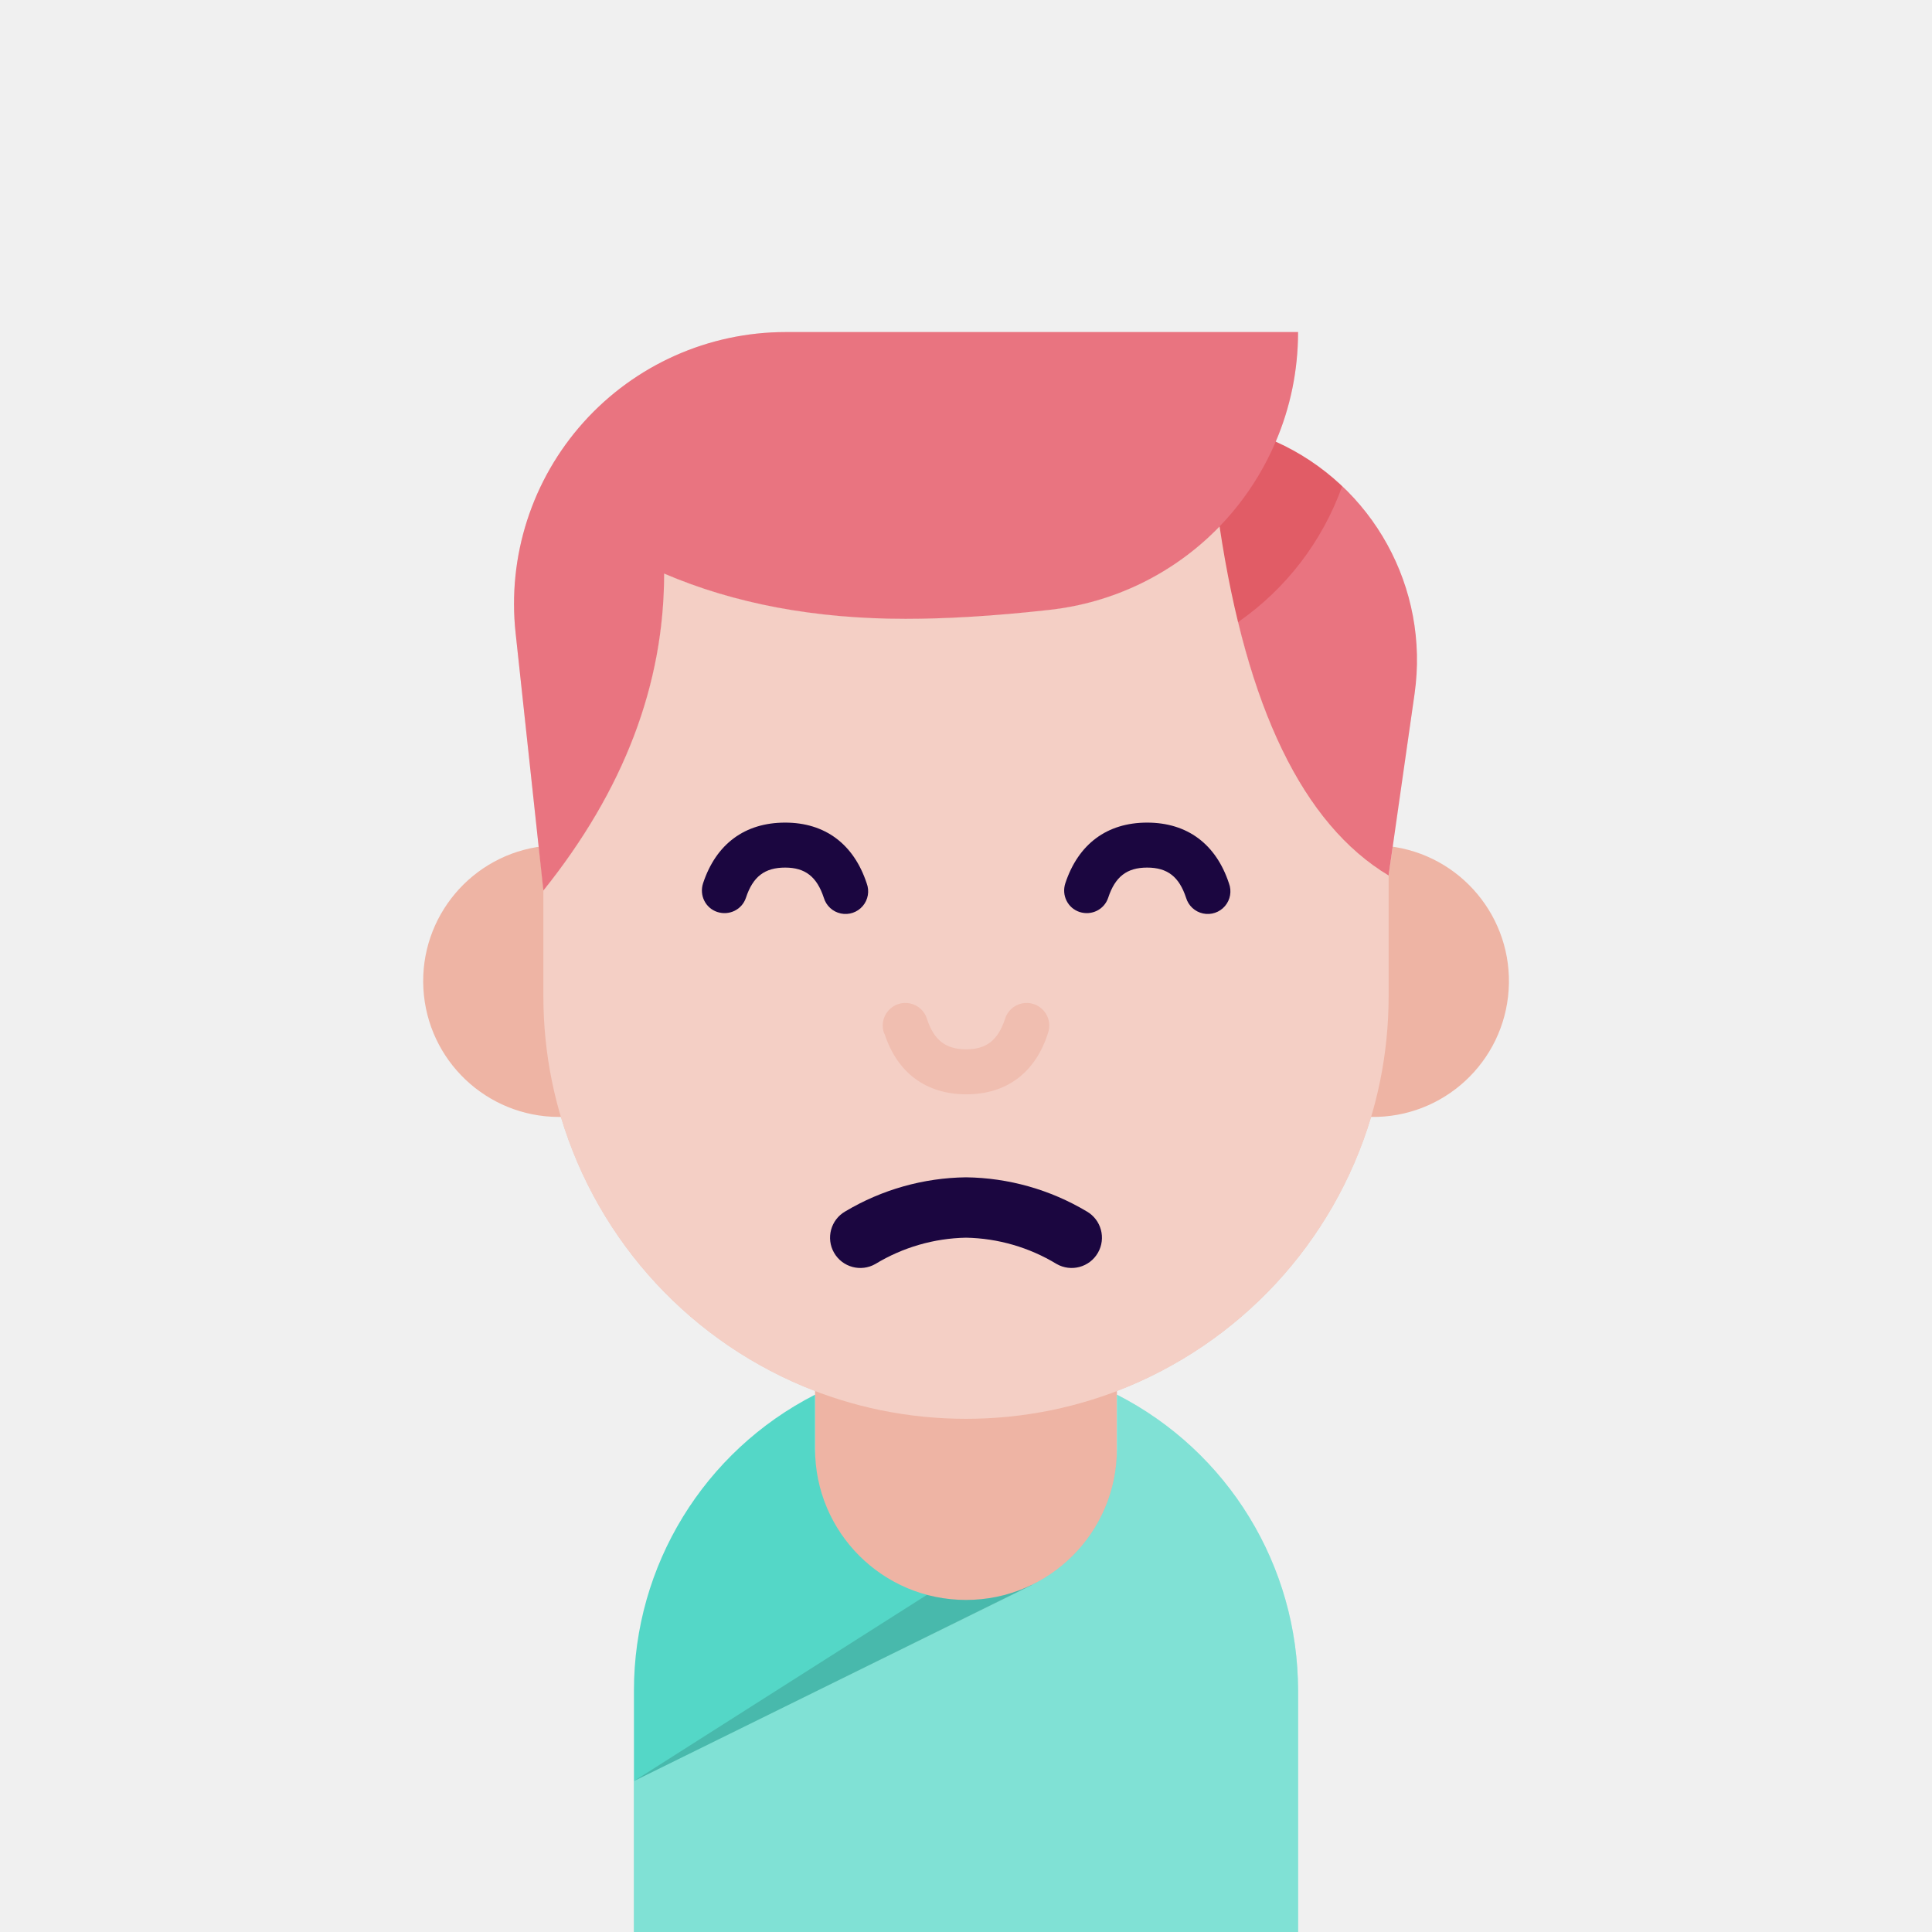
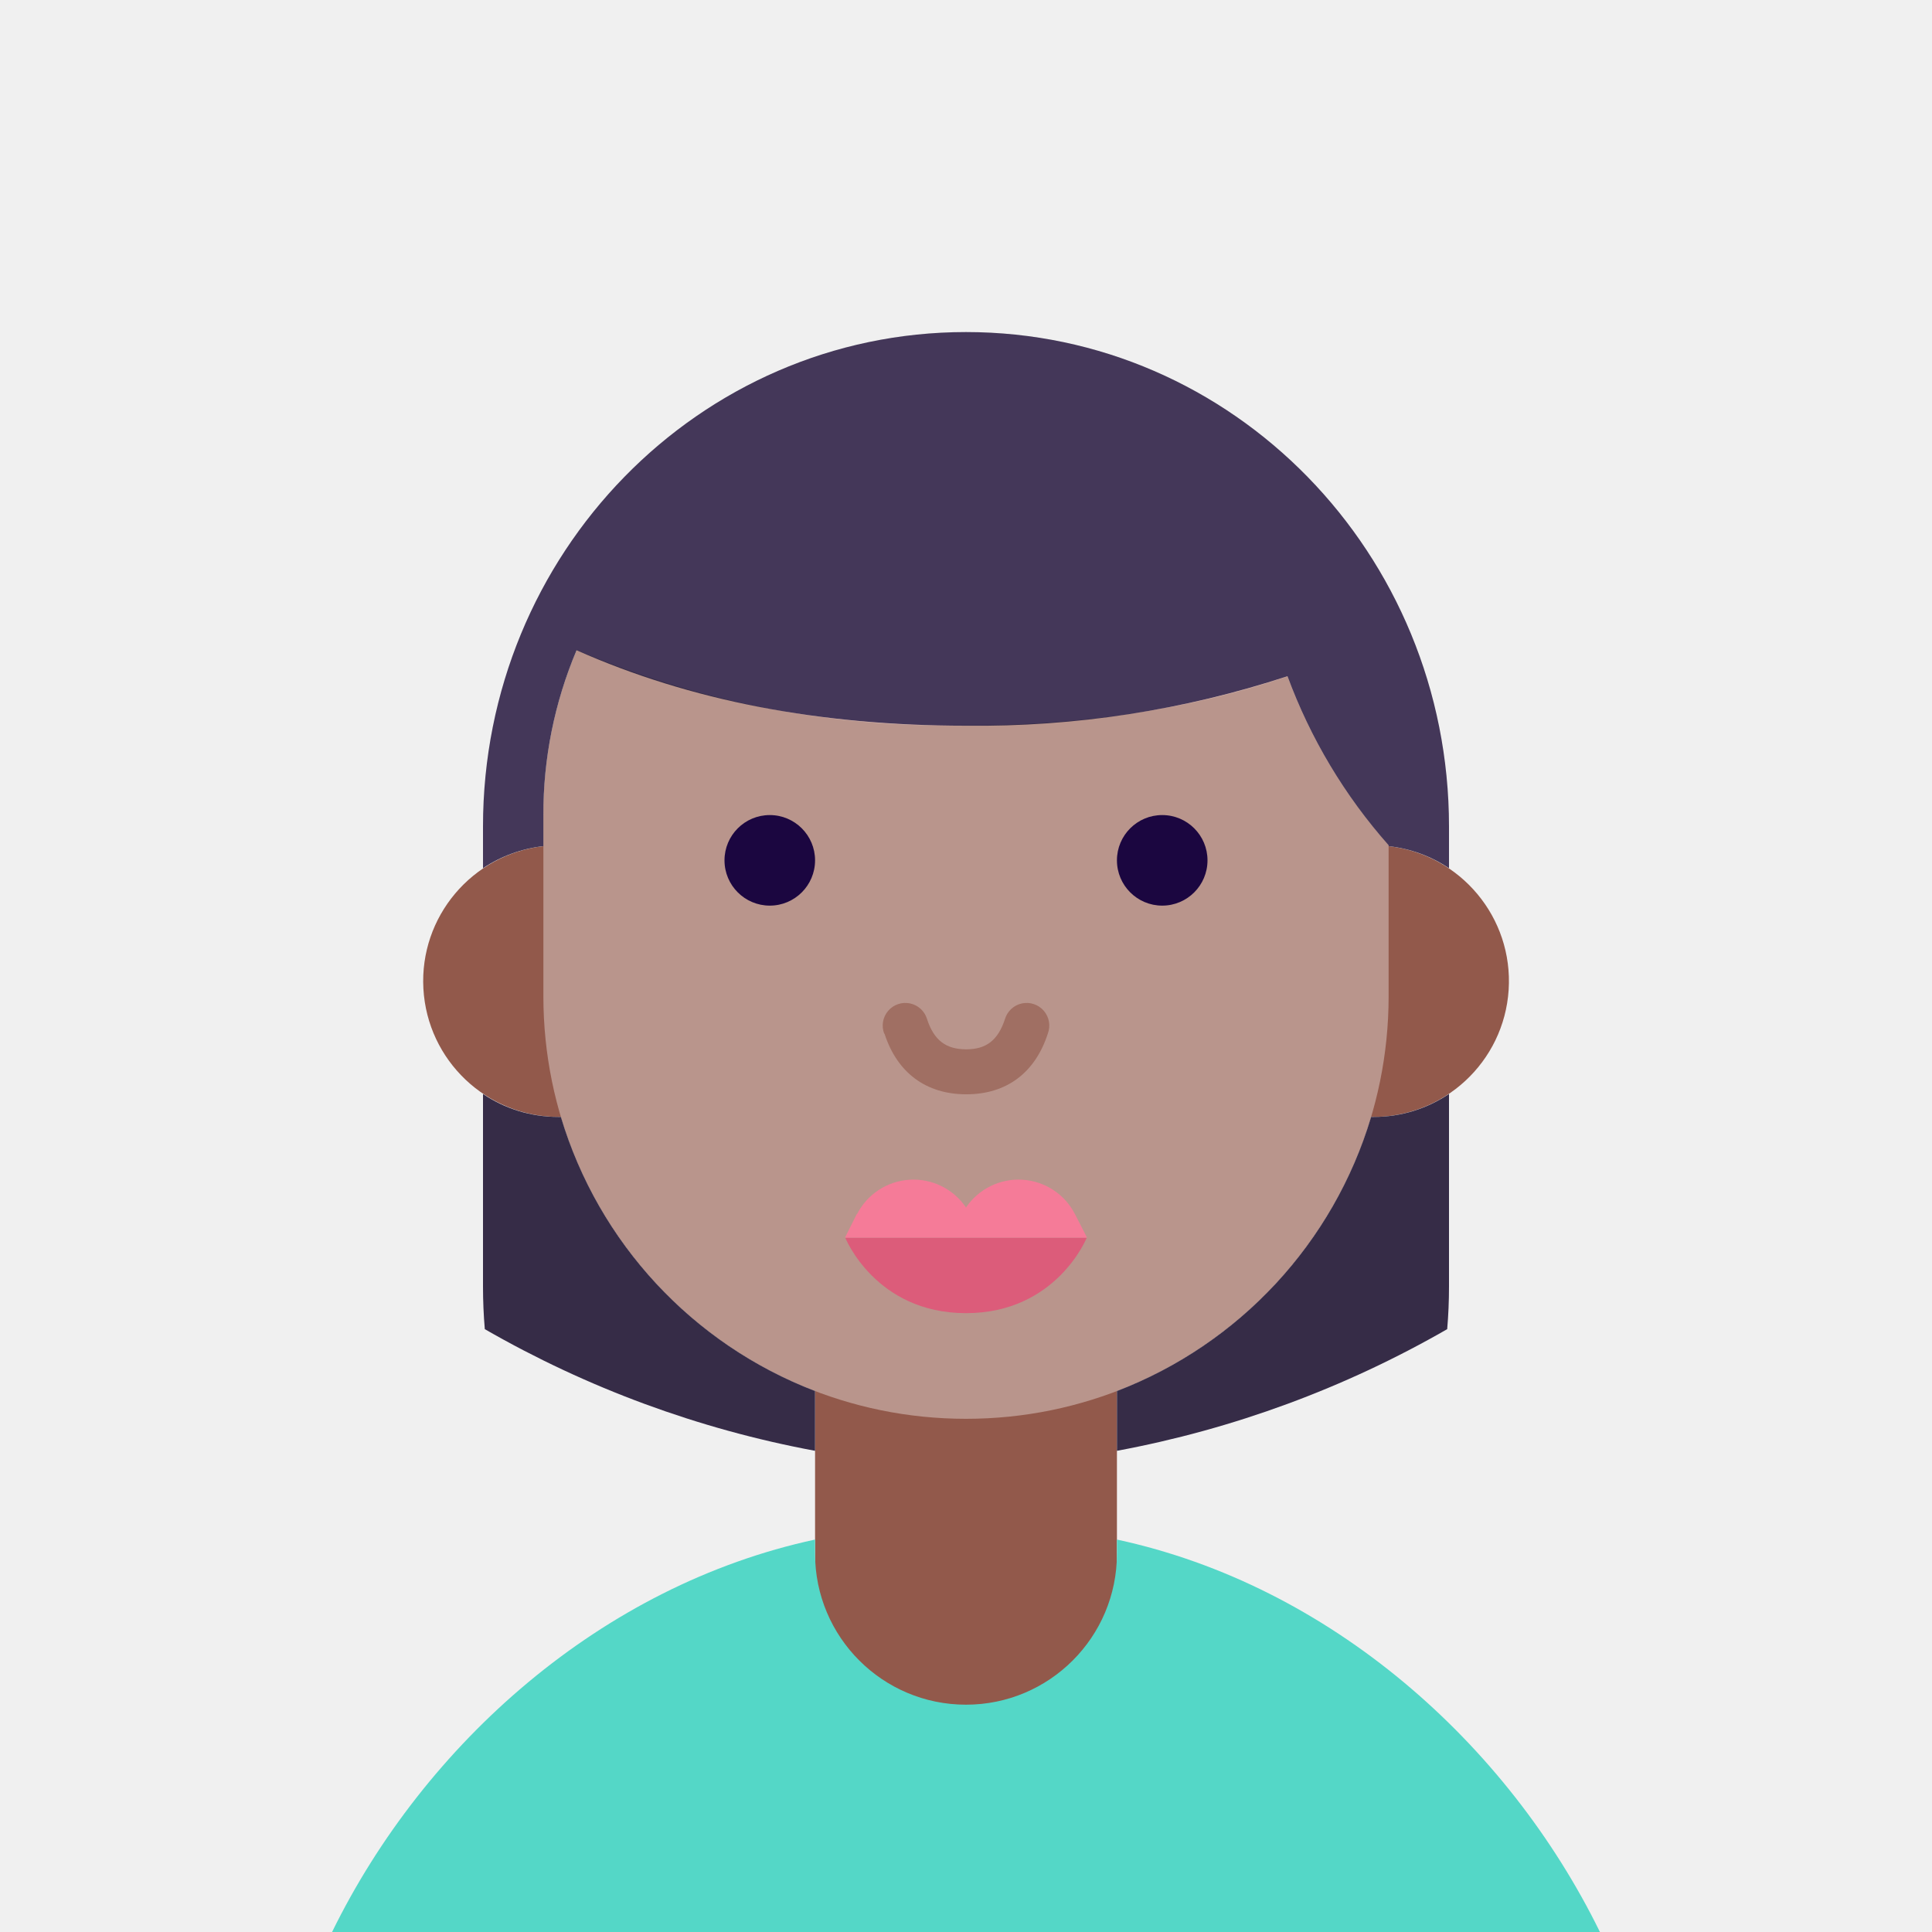
<svg xmlns="http://www.w3.org/2000/svg" viewBox="0 0 64 64" fill="none" shape-rendering="auto" width="96" height="96">
  <mask id="viewboxMask">
    <rect width="64" height="64" rx="0" ry="0" x="0" y="0" fill="#fff" />
  </mask>
  <g mask="url(#viewboxMask)">
-     <path d="M37 46.08V52a5 5 0 0 1-10 0v-5.92A14.04 14.04 0 0 1 18.58 37h-.08a4.5 4.5 0 0 1-.5-8.97V27a14 14 0 1 1 28 0v1.03a4.5 4.5 0 0 1-.58 8.97A14.04 14.04 0 0 1 37 46.08Z" fill="#eeb4a4" />
+     <path d="M37 46.08V52a5 5 0 0 1-10 0v-5.92A14.04 14.04 0 0 1 18.58 37h-.08a4.5 4.5 0 0 1-.5-8.97V27a14 14 0 1 1 28 0v1.03a4.5 4.5 0 0 1-.58 8.97A14.04 14.04 0 0 1 37 46.08Z" fill="#92594b" />
    <mask id="personas-a" style="mask-type:luminance" maskUnits="userSpaceOnUse" x="14" y="13" width="36" height="44">
      <path d="M37 46.08V52a5 5 0 0 1-10 0v-5.92A14.04 14.04 0 0 1 18.58 37h-.08a4.5 4.5 0 0 1-.5-8.97V27a14 14 0 1 1 28 0v1.03a4.5 4.5 0 0 1-.58 8.97A14.04 14.04 0 0 1 37 46.08Z" fill="#fff" />
    </mask>
    <g mask="url(#personas-a)">
      <path d="M32 13a14 14 0 0 1 14 14v6a14 14 0 1 1-28 0v-6a14 14 0 0 1 14-14Z" fill="#fff" style="mix-blend-mode:overlay" opacity=".36" />
    </g>
    <g transform="translate(20 24)">
-       <path d="M3.76 6.21c.4.13.82-.08.95-.47.23-.7.62-1 1.3-1 .66 0 1.05.3 1.28 1a.75.75 0 1 0 1.42-.48c-.43-1.3-1.38-2.01-2.7-2.01-1.34 0-2.29.71-2.72 2.01-.13.4.08.82.47.95ZM15.76 6.21c.4.13.82-.08.95-.47.23-.7.62-1 1.29-1s1.06.3 1.29 1a.75.75 0 1 0 1.42-.48c-.43-1.3-1.38-2.01-2.71-2.01s-2.28.71-2.71 2.01c-.13.4.08.82.47.95Z" fill="#1B0640" />
+       <path fill-rule="evenodd" clip-rule="evenodd" d="M4 4.5a1.5 1.5 0 1 0 3 0 1.5 1.5 0 0 0-3 0Zm13 0a1.5 1.5 0 1 0 3 0 1.5 1.5 0 0 0-3 0Z" fill="#1B0640" />
    </g>
    <g transform="translate(2 2)">
-       <path d="M40.26 12.63a7.93 7.93 0 0 1 4.6 8.35L44 27c-2.83-1.7-4.7-5.55-5.6-11.56a9.24 9.24 0 0 1-5.7 2.77c-1.82.2-3.39.29-4.7.29-3 0-5.67-.5-8-1.5 0 3.67-1.33 7.17-4 10.5l-.92-8.53A9 9 0 0 1 24.03 9H41c0 1.28-.26 2.51-.74 3.63Z" fill="#e15c66" />
-       <path d="M40.26 12.63c.48-1.12.74-2.35.74-3.63H24.03a9 9 0 0 0-8.95 9.97L16 27.5c2.67-3.33 4-6.83 4-10.5 2.33 1 5 1.5 8 1.5 1.31 0 2.88-.1 4.7-.29a9.24 9.24 0 0 0 7.56-5.58ZM44.88 20.84a7.91 7.91 0 0 0-2.42-6.73 9.29 9.29 0 0 1-3.45 4.5c1.04 4.22 2.7 7.01 5 8.39l.85-6.02.02-.14Z" style="mix-blend-mode:overlay" opacity=".26" fill="#fff" />
+       <path fill-rule="evenodd" clip-rule="evenodd" d="M44 26a17.63 17.63 0 0 1-3.35-5.6A32.92 32.92 0 0 1 30 22.04c-4.85 0-9.14-.83-12.9-2.5A13.95 13.95 0 0 0 16 25v1.03c-.73.08-1.42.34-2 .73v-1.38C14 16.33 21.16 9 30 9s16 7.33 16 16.38v1.38a4.47 4.47 0 0 0-2-.73V26Zm-9 20.06v-1.98A14.04 14.04 0 0 0 43.42 35h.08c.93 0 1.78-.28 2.5-.76v6.38c0 .47-.02.95-.06 1.41A34.63 34.63 0 0 1 35 46.06Zm-20.94-4.03A34.63 34.63 0 0 0 25 46.06v-1.98A14.04 14.04 0 0 1 16.58 35h-.08c-.93 0-1.79-.28-2.5-.76v6.38c0 .47.02.95.06 1.41Z" fill="#362c47" />
+       <path d="M30 9c-8.84 0-16 7.33-16 16.38v1.38c.58-.4 1.27-.65 2-.73V25c0-1.94.4-3.8 1.1-5.47a31.35 31.35 0 0 0 12.9 2.5c3.9 0 7.46-.54 10.65-1.62A17.63 17.63 0 0 0 44 26v.03c.73.08 1.42.34 2 .73v-1.38C46 16.33 38.84 9 30 9Z" fill="#fff" style="mix-blend-mode:overlay" opacity=".26" />
    </g>
    <g transform="translate(11 44)">
-       <path d="M32 20H10v-8a11 11 0 0 1 6-9.8V4a5 5 0 0 0 10 0V2.2a11 11 0 0 1 6 9.8v8Z" fill="#54d7c7" />
-       <mask id="bodySmall-a" style="mask-type:luminance" maskUnits="userSpaceOnUse" x="10" y="2" width="22" height="18">
-         <path d="M32 20H10v-8a11 11 0 0 1 6-9.8V4a5 5 0 0 0 10 0V2.2a11 11 0 0 1 6 9.8v8Z" fill="#fff" />
-       </mask>
-       <g mask="url(#bodySmall-a)">
-         <path opacity=".14" d="M20.62 8.25 22 8l1.2.5L10 15l10.62-6.75Z" fill="#000" />
-         <path d="M21 1h11v47H10V15l13.34-6.58L21 1Z" fill="#fff" style="mix-blend-mode:overlay" opacity=".26" />
-       </g>
+       <path d="M16 7v.47a5 5 0 1 0 10 0V7c7.06 1.52 12.93 6.74 16 13H0C3.07 13.74 8.94 8.52 16 7Z" fill="#54d7c7" />
    </g>
    <g transform="translate(23 36)">
-       <path d="M5 4.13a1 1 0 1 0 1 1.74A6 6 0 0 1 9 5a6 6 0 0 1 3 .87 1 1 0 1 0 1-1.74A8 8 0 0 0 9 3a8 8 0 0 0-4 1.13Z" fill="#1B0640" />
+       <path d="M5 5h8s-1 2.5-4 2.5S5 5 5 5Z" fill="#DC5C7A" />
+       <path d="M5.39 4.22A2.1 2.1 0 0 1 9 4a2.1 2.1 0 0 1 3.61.22l.4.78H4.99l.39-.78Z" fill="#F57B98" />
    </g>
    <g transform="translate(24 28)">
      <path d="M5.29 6.24a.75.75 0 1 1 1.42-.48c.23.7.62 1 1.3 1 .66 0 1.05-.3 1.28-1a.75.75 0 1 1 1.42.48c-.42 1.3-1.37 2.01-2.7 2.01S5.72 7.54 5.3 6.24Z" fill="#000" style="mix-blend-mode:overlay" opacity=".36" />
    </g>
    <g transform="translate(14 26)" />
  </g>
</svg>
